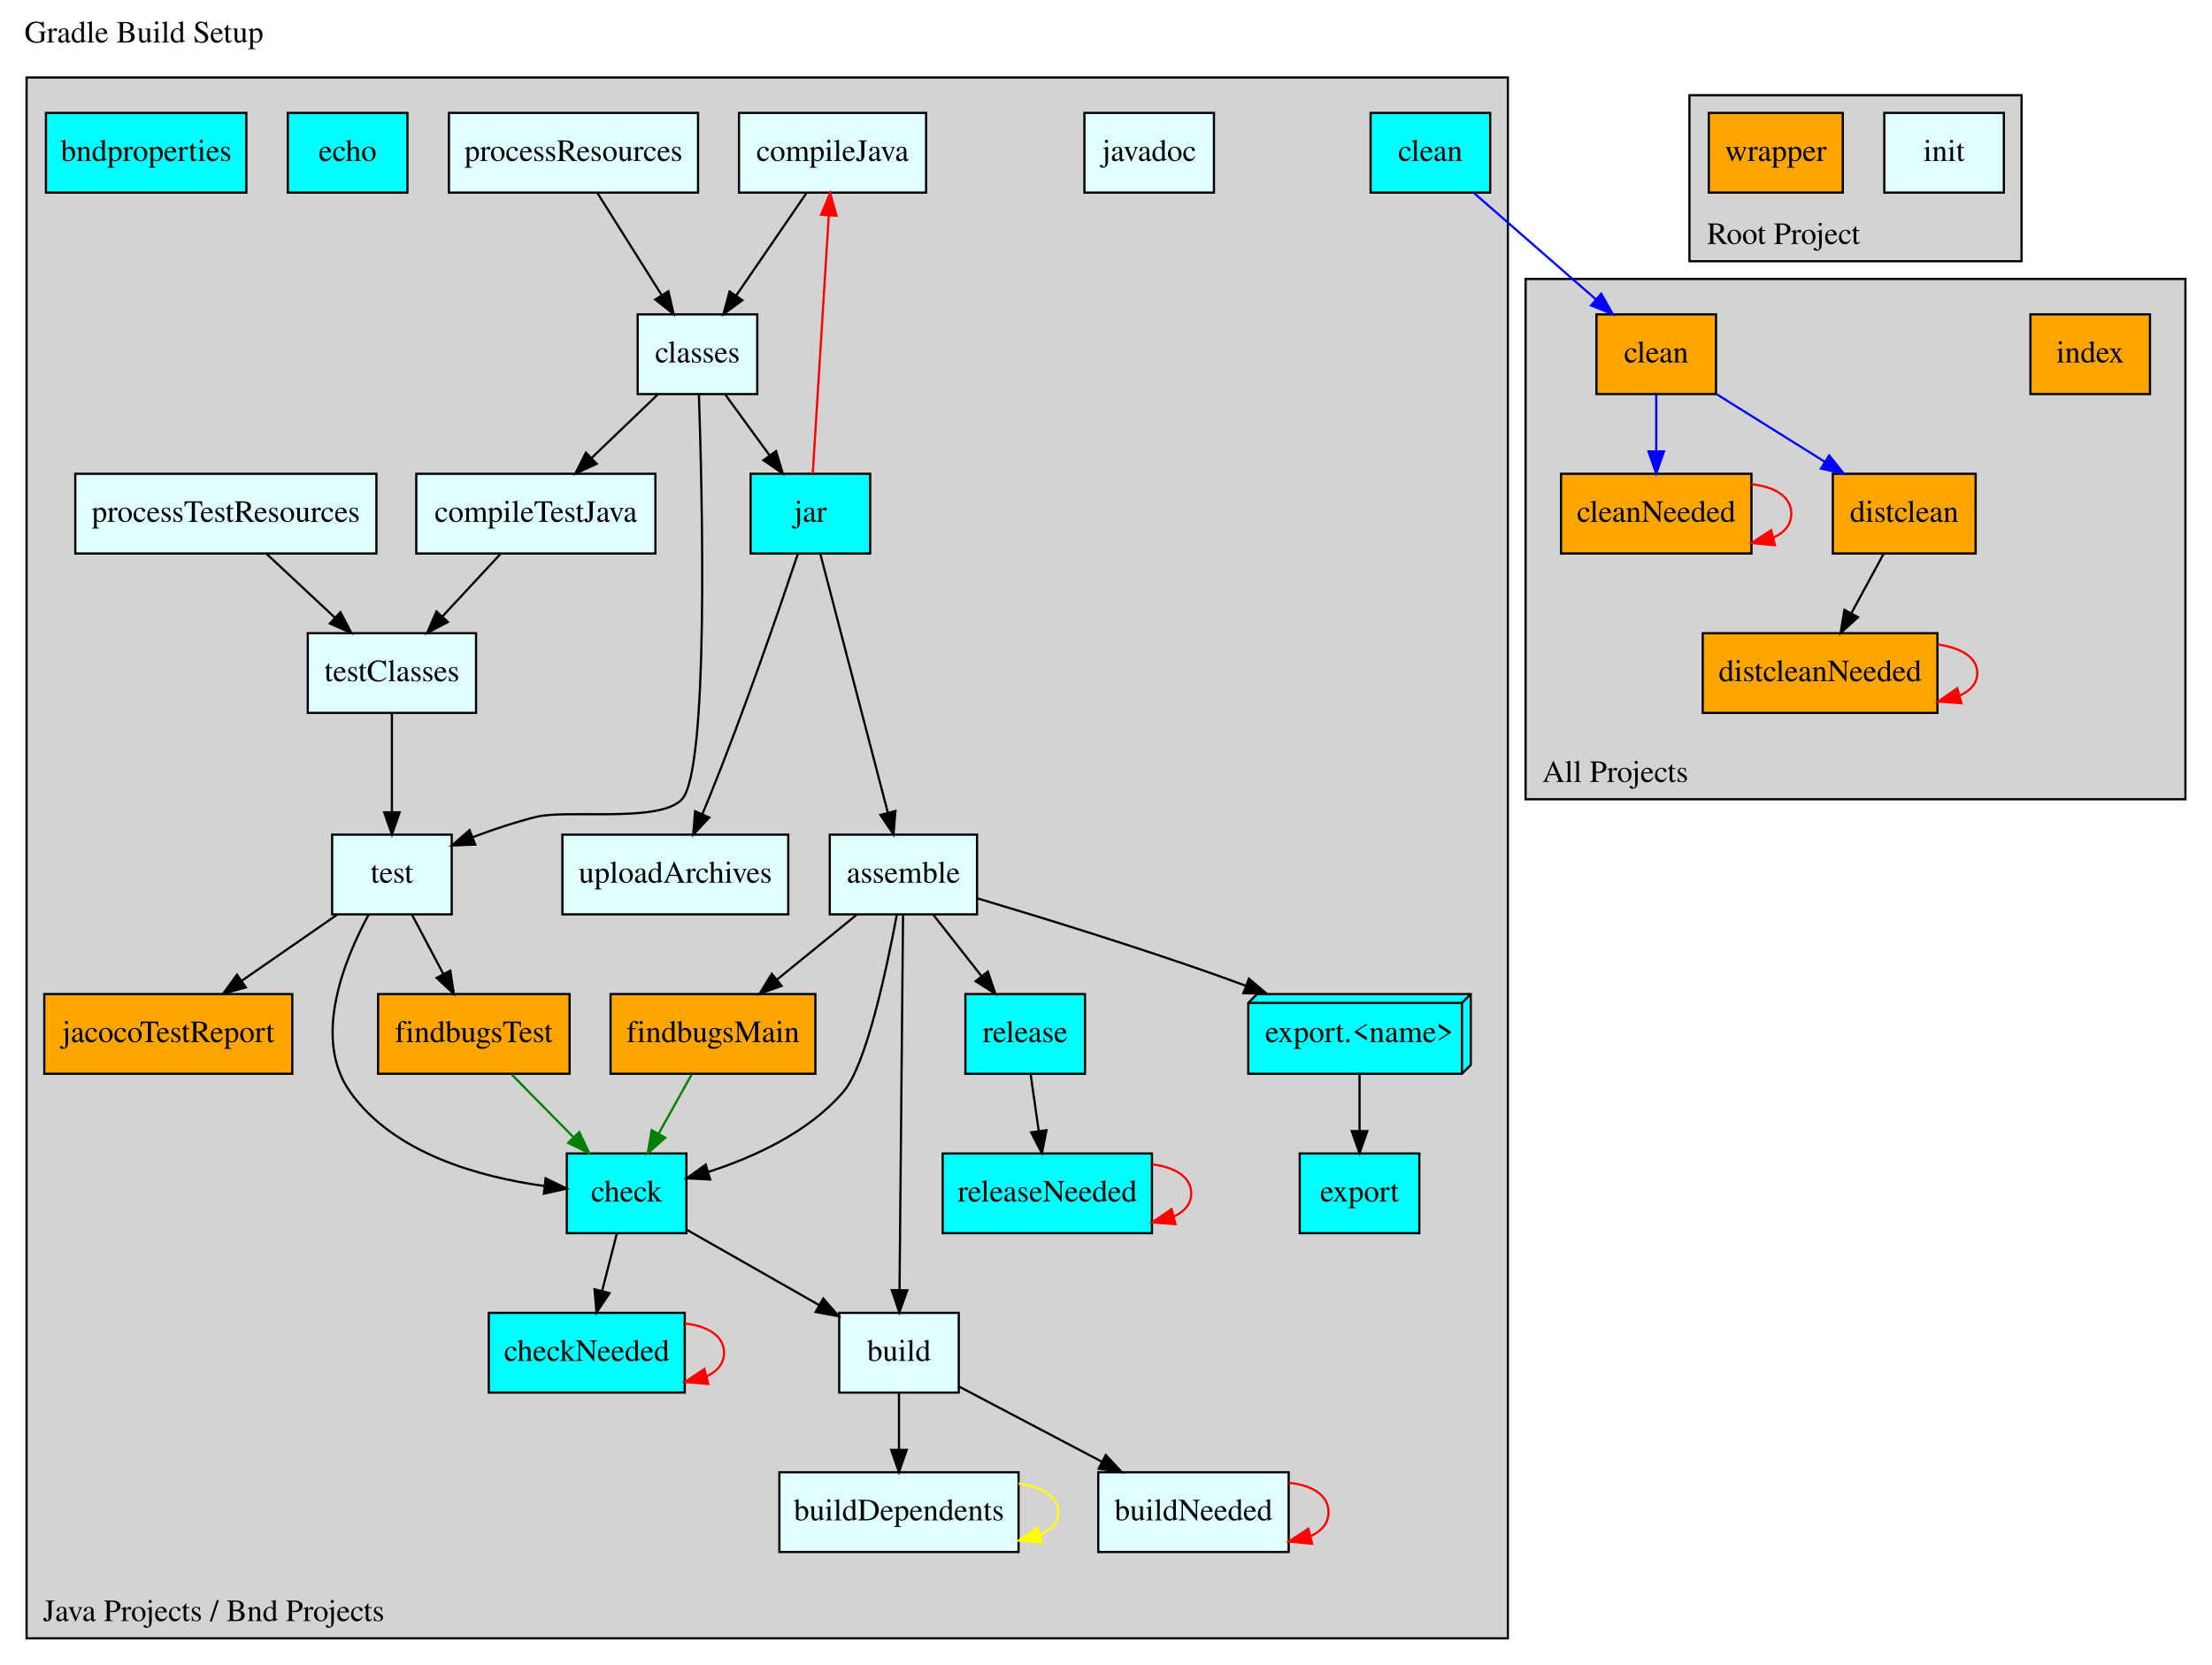
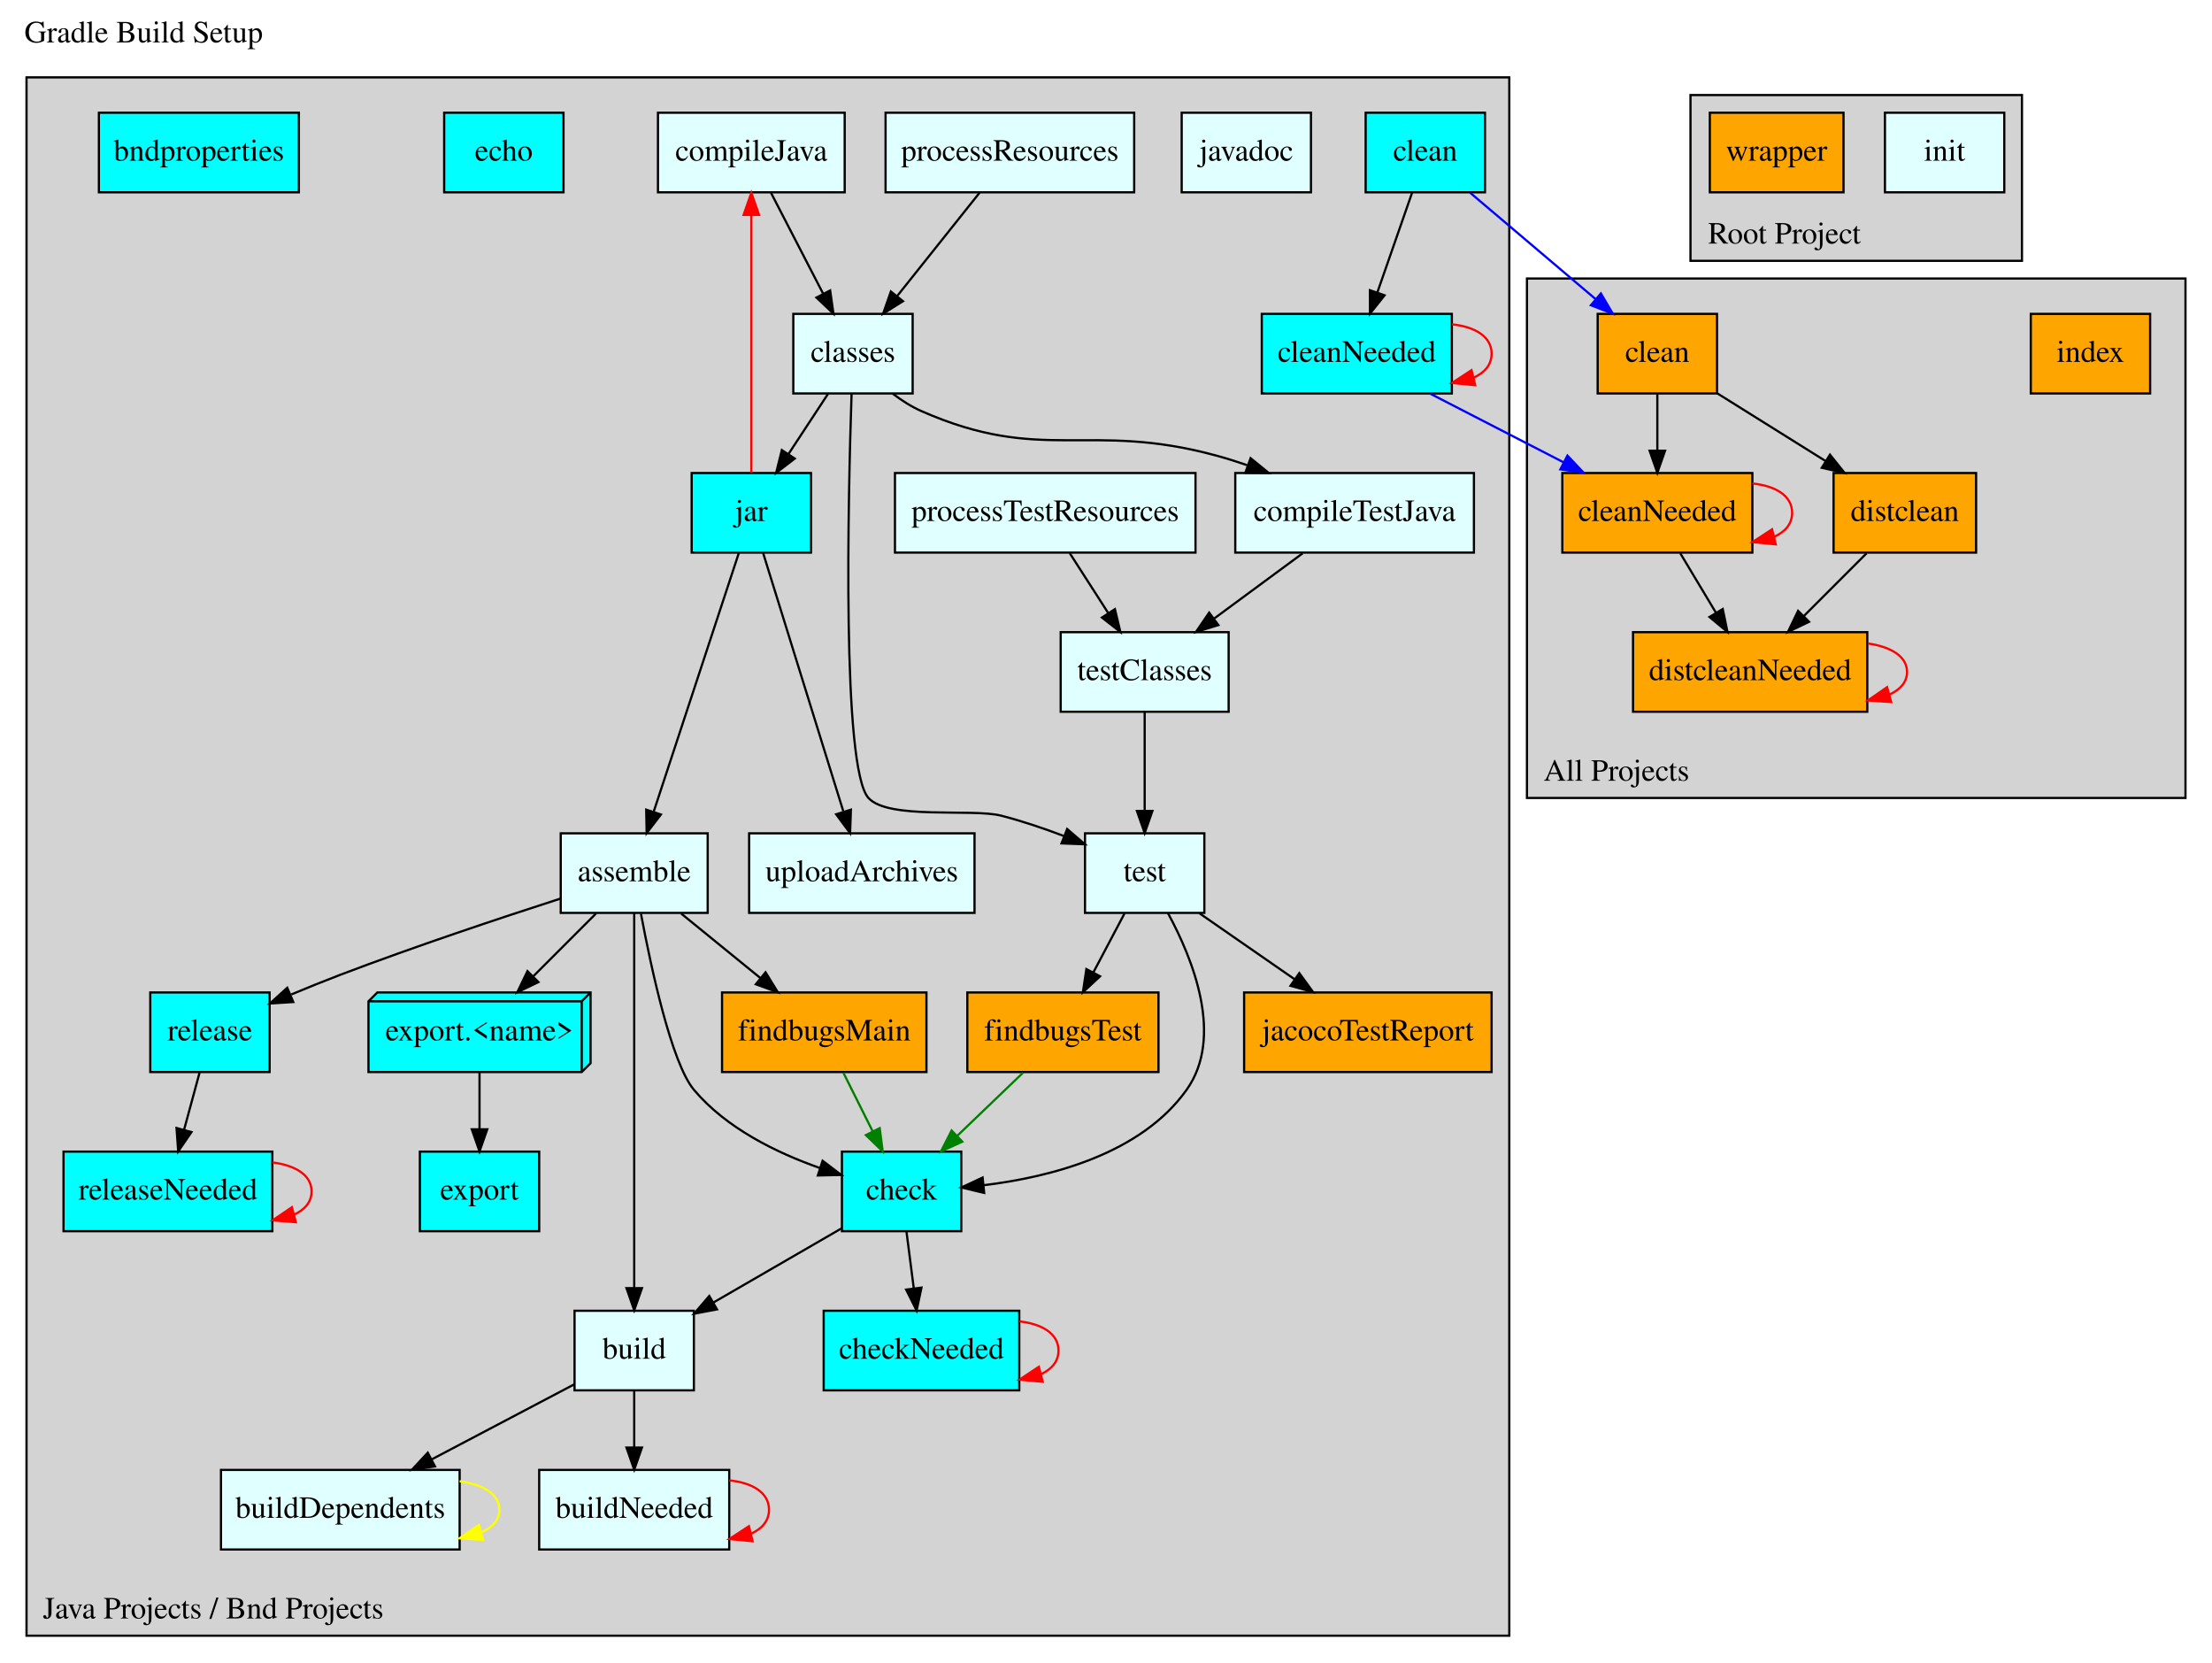
- <svg xmlns="http://www.w3.org/2000/svg" width="999pt" height="752pt" viewBox="0.00 0.00 999.00 752.00">
+ <svg xmlns="http://www.w3.org/2000/svg" width="1001pt" height="752pt" viewBox="0.00 0.00 1001.00 752.00">
  <g id="graph0" class="graph" transform="scale(1 1) rotate(0) translate(4 748)">
-     <polygon fill="white" stroke="white" points="-4,4 -4,-748 995,-748 995,4 -4,4" />
+     <polygon fill="white" stroke="white" points="-4,4 -4,-748 997,-748 997,4 -4,4" />
    <text text-anchor="middle" x="61" y="-728.8" font-family="Times,serif" font-size="14.00">Gradle Build Setup</text>
    <g id="clust1" class="cluster">
-       <polygon fill="lightgrey" stroke="black" points="8,-8 8,-713 677,-713 677,-8 8,-8" />
+       <polygon fill="lightgrey" stroke="black" points="8,-8 8,-713 679,-713 679,-8 8,-8" />
      <text text-anchor="middle" x="92.5" y="-15.8" font-family="Times,serif" font-size="14.00">Java Projects / Bnd Projects</text>
    </g>
    <g id="clust2" class="cluster" />
    <g id="clust3" class="cluster" />
    <g id="clust4" class="cluster" />
    <g id="clust5" class="cluster" />
    <g id="clust6" class="cluster" />
    <g id="clust7" class="cluster" />
    <g id="clust8" class="cluster" />
    <g id="clust9" class="cluster" />
    <g id="clust10" class="cluster" />
    <g id="clust11" class="cluster" />
    <g id="clust12" class="cluster">
-       <polygon fill="lightgrey" stroke="black" points="759,-630 759,-705 909,-705 909,-630 759,-630" />
-       <text text-anchor="middle" x="801.5" y="-637.8" font-family="Times,serif" font-size="14.00">Root Project</text>
-     </g>
-     <g id="clust13" class="cluster">
-       <polygon fill="lightgrey" stroke="black" points="685,-387 685,-622 983,-622 983,-387 685,-387" />
-       <text text-anchor="middle" x="725.5" y="-394.8" font-family="Times,serif" font-size="14.00">All Projects</text>
-     </g>
+       <polygon fill="lightgrey" stroke="black" points="687,-387 687,-622 985,-622 985,-387 687,-387" />
+       <text text-anchor="middle" x="727.5" y="-394.8" font-family="Times,serif" font-size="14.00">All Projects</text>
+     </g>
+     <g id="clust13" class="cluster" />
    <g id="clust14" class="cluster" />
-     <g id="clust15" class="cluster" />
+     <g id="clust15" class="cluster">
+       <polygon fill="lightgrey" stroke="black" points="761,-630 761,-705 911,-705 911,-630 761,-630" />
+       <text text-anchor="middle" x="803.5" y="-637.8" font-family="Times,serif" font-size="14.00">Root Project</text>
+     </g>
    <g id="node1" class="node">
-       <polygon fill="lightcyan" stroke="black" points="414.25,-697 329.75,-697 329.75,-661 414.25,-661 414.25,-697" />
-       <text text-anchor="middle" x="372" y="-675.3" font-family="Times,serif" font-size="14.00">compileJava</text>
+       <polygon fill="lightcyan" stroke="black" points="378.25,-697 293.75,-697 293.75,-661 378.25,-661 378.25,-697" />
+       <text text-anchor="middle" x="336" y="-675.3" font-family="Times,serif" font-size="14.00">compileJava</text>
    </g>
    <g id="node3" class="node">
-       <polygon fill="lightcyan" stroke="black" points="338,-606 284,-606 284,-570 338,-570 338,-606" />
-       <text text-anchor="middle" x="311" y="-584.3" font-family="Times,serif" font-size="14.00">classes</text>
+       <polygon fill="lightcyan" stroke="black" points="409,-606 355,-606 355,-570 409,-570 409,-606" />
+       <text text-anchor="middle" x="382" y="-584.3" font-family="Times,serif" font-size="14.00">classes</text>
    </g>
    <g id="edge1" class="edge">
-       <path fill="none" stroke="black" d="M360.239,-660.84C351.209,-647.666 338.602,-629.272 328.405,-614.394" />
-       <polygon fill="black" stroke="black" points="331.266,-612.377 322.725,-606.107 325.492,-616.335 331.266,-612.377" />
+       <path fill="none" stroke="black" d="M344.869,-660.84C351.551,-647.912 360.831,-629.958 368.442,-615.232" />
+       <polygon fill="black" stroke="black" points="371.676,-616.598 373.158,-606.107 365.457,-613.384 371.676,-616.598" />
    </g>
    <g id="node2" class="node">
-       <polygon fill="lightcyan" stroke="black" points="311.25,-697 198.75,-697 198.75,-661 311.25,-661 311.25,-697" />
-       <text text-anchor="middle" x="255" y="-675.3" font-family="Times,serif" font-size="14.00">processResources</text>
+       <polygon fill="lightcyan" stroke="black" points="509.25,-697 396.75,-697 396.75,-661 509.25,-661 509.25,-697" />
+       <text text-anchor="middle" x="453" y="-675.3" font-family="Times,serif" font-size="14.00">processResources</text>
    </g>
    <g id="edge2" class="edge">
-       <path fill="none" stroke="black" d="M265.797,-660.84C274.009,-647.789 285.444,-629.615 294.758,-614.813" />
-       <polygon fill="black" stroke="black" points="297.873,-616.435 300.236,-606.107 291.948,-612.707 297.873,-616.435" />
+       <path fill="none" stroke="black" d="M439.31,-660.84C428.702,-647.543 413.852,-628.927 401.927,-613.978" />
+       <polygon fill="black" stroke="black" points="404.62,-611.742 395.647,-606.107 399.148,-616.107 404.62,-611.742" />
    </g>
    <g id="node4" class="node">
-       <polygon fill="cyan" stroke="black" points="389,-534 335,-534 335,-498 389,-498 389,-534" />
-       <text text-anchor="middle" x="362" y="-512.3" font-family="Times,serif" font-size="14.00">jar</text>
+       <polygon fill="cyan" stroke="black" points="363,-534 309,-534 309,-498 363,-498 363,-534" />
+       <text text-anchor="middle" x="336" y="-512.3" font-family="Times,serif" font-size="14.00">jar</text>
    </g>
    <g id="edge4" class="edge">
-       <path fill="none" stroke="black" d="M323.607,-569.697C329.597,-561.474 336.876,-551.483 343.479,-542.421" />
-       <polygon fill="black" stroke="black" points="346.478,-544.248 349.538,-534.104 340.821,-540.126 346.478,-544.248" />
+       <path fill="none" stroke="black" d="M370.629,-569.697C365.282,-561.559 358.796,-551.689 352.889,-542.701" />
+       <polygon fill="black" stroke="black" points="355.657,-540.539 347.24,-534.104 349.807,-544.384 355.657,-540.539" />
    </g>
    <g id="node5" class="node">
-       <polygon fill="lightcyan" stroke="black" points="292,-534 184,-534 184,-498 292,-498 292,-534" />
-       <text text-anchor="middle" x="238" y="-512.3" font-family="Times,serif" font-size="14.00">compileTestJava</text>
+       <polygon fill="lightcyan" stroke="black" points="663,-534 555,-534 555,-498 663,-498 663,-534" />
+       <text text-anchor="middle" x="609" y="-512.3" font-family="Times,serif" font-size="14.00">compileTestJava</text>
    </g>
    <g id="edge3" class="edge">
-       <path fill="none" stroke="black" d="M292.955,-569.697C283.938,-561.05 272.882,-550.449 263.057,-541.027" />
-       <polygon fill="black" stroke="black" points="265.478,-538.499 255.837,-534.104 260.633,-543.552 265.478,-538.499" />
+       <path fill="none" stroke="black" d="M399.959,-569.924C403.996,-566.856 408.442,-564.002 413,-562 467.727,-537.956 488.288,-557.57 546,-542 550.722,-540.726 555.571,-539.207 560.382,-537.556" />
+       <polygon fill="black" stroke="black" points="561.94,-540.714 570.15,-534.017 559.555,-534.132 561.94,-540.714" />
    </g>
    <g id="node8" class="node">
-       <polygon fill="lightcyan" stroke="black" points="200,-371 146,-371 146,-335 200,-335 200,-371" />
-       <text text-anchor="middle" x="173" y="-349.3" font-family="Times,serif" font-size="14.00">test</text>
+       <polygon fill="lightcyan" stroke="black" points="541,-371 487,-371 487,-335 541,-335 541,-371" />
+       <text text-anchor="middle" x="514" y="-349.3" font-family="Times,serif" font-size="14.00">test</text>
    </g>
    <g id="edge5" class="edge">
-       <path fill="none" stroke="black" d="M311.642,-569.947C313.202,-524.023 316.216,-400.31 304,-387 294.01,-376.116 252.337,-382.568 238,-379 228.608,-376.663 218.735,-373.343 209.599,-369.884" />
-       <polygon fill="black" stroke="black" points="210.62,-366.524 200.033,-366.115 208.054,-373.037 210.62,-366.524" />
+       <path fill="none" stroke="black" d="M381.366,-569.954C379.828,-524.05 376.863,-400.383 389,-387 398.036,-377.036 435.966,-382.326 449,-379 458.378,-376.607 468.246,-373.266 477.381,-369.804" />
+       <polygon fill="black" stroke="black" points="478.924,-372.958 486.948,-366.039 476.361,-366.444 478.924,-372.958" />
    </g>
    <g id="edge21" class="edge">
-       <path fill="none" stroke="red" d="M363.062,-534.106C364.794,-561.986 368.239,-617.453 370.31,-650.788" />
-       <polygon fill="red" stroke="red" points="366.817,-651.006 370.93,-660.77 373.803,-650.572 366.817,-651.006" />
+       <path fill="none" stroke="red" d="M336,-534.106C336,-561.866 336,-616.974 336,-650.354" />
+       <polygon fill="red" stroke="red" points="332.5,-650.77 336,-660.77 339.5,-650.77 332.5,-650.77" />
    </g>
    <g id="node9" class="node">
-       <polygon fill="lightcyan" stroke="black" points="352,-371 250,-371 250,-335 352,-335 352,-371" />
-       <text text-anchor="middle" x="301" y="-349.3" font-family="Times,serif" font-size="14.00">uploadArchives</text>
+       <polygon fill="lightcyan" stroke="black" points="437,-371 335,-371 335,-335 437,-335 437,-371" />
+       <text text-anchor="middle" x="386" y="-349.3" font-family="Times,serif" font-size="14.00">uploadArchives</text>
    </g>
    <g id="edge8" class="edge">
-       <path fill="none" stroke="black" d="M356.336,-497.855C348.058,-473.138 331.906,-426.161 316,-387 315.101,-384.786 314.138,-382.503 313.151,-380.22" />
-       <polygon fill="black" stroke="black" points="316.317,-378.725 309.053,-371.012 309.922,-381.572 316.317,-378.725" />
+       <path fill="none" stroke="black" d="M341.351,-497.77C350.035,-469.808 367.263,-414.333 377.595,-381.064" />
+       <polygon fill="black" stroke="black" points="381.064,-381.694 380.688,-371.106 374.379,-379.618 381.064,-381.694" />
    </g>
    <g id="node10" class="node">
-       <polygon fill="lightcyan" stroke="black" points="437.25,-371 370.75,-371 370.75,-335 437.25,-335 437.25,-371" />
-       <text text-anchor="middle" x="404" y="-349.3" font-family="Times,serif" font-size="14.00">assemble</text>
+       <polygon fill="lightcyan" stroke="black" points="316.25,-371 249.75,-371 249.75,-335 316.25,-335 316.25,-371" />
+       <text text-anchor="middle" x="283" y="-349.3" font-family="Times,serif" font-size="14.00">assemble</text>
    </g>
    <g id="edge9" class="edge">
-       <path fill="none" stroke="black" d="M366.495,-497.77C373.789,-469.808 388.261,-414.333 396.94,-381.064" />
-       <polygon fill="black" stroke="black" points="400.4,-381.666 399.538,-371.106 393.627,-379.899 400.4,-381.666" />
+       <path fill="none" stroke="black" d="M330.328,-497.77C321.083,-469.687 302.703,-413.853 291.768,-380.633" />
+       <polygon fill="black" stroke="black" points="295.083,-379.51 288.631,-371.106 288.434,-381.699 295.083,-379.51" />
    </g>
    <g id="node7" class="node">
-       <polygon fill="lightcyan" stroke="black" points="211,-462 135,-462 135,-426 211,-426 211,-462" />
-       <text text-anchor="middle" x="173" y="-440.3" font-family="Times,serif" font-size="14.00">testClasses</text>
+       <polygon fill="lightcyan" stroke="black" points="552,-462 476,-462 476,-426 552,-426 552,-462" />
+       <text text-anchor="middle" x="514" y="-440.3" font-family="Times,serif" font-size="14.00">testClasses</text>
    </g>
    <g id="edge6" class="edge">
-       <path fill="none" stroke="black" d="M221.933,-497.697C214.061,-489.22 204.445,-478.864 195.827,-469.583" />
-       <polygon fill="black" stroke="black" points="198.252,-467.051 188.883,-462.104 193.122,-471.814 198.252,-467.051" />
+       <path fill="none" stroke="black" d="M585.517,-497.697C573.437,-488.796 558.546,-477.823 545.484,-468.199" />
+       <polygon fill="black" stroke="black" points="547.34,-465.219 537.213,-462.104 543.187,-470.854 547.34,-465.219" />
    </g>
    <g id="node6" class="node">
-       <polygon fill="lightcyan" stroke="black" points="166,-534 30,-534 30,-498 166,-498 166,-534" />
-       <text text-anchor="middle" x="98" y="-512.3" font-family="Times,serif" font-size="14.00">processTestResources</text>
+       <polygon fill="lightcyan" stroke="black" points="537,-534 401,-534 401,-498 537,-498 537,-534" />
+       <text text-anchor="middle" x="469" y="-512.3" font-family="Times,serif" font-size="14.00">processTestResources</text>
    </g>
    <g id="edge7" class="edge">
-       <path fill="none" stroke="black" d="M116.539,-497.697C125.803,-489.05 137.162,-478.449 147.257,-469.027" />
-       <polygon fill="black" stroke="black" points="149.751,-471.486 154.674,-462.104 144.975,-466.369 149.751,-471.486" />
+       <path fill="none" stroke="black" d="M480.124,-497.697C485.355,-489.559 491.7,-479.689 497.478,-470.701" />
+       <polygon fill="black" stroke="black" points="500.541,-472.409 503.004,-462.104 494.653,-468.623 500.541,-472.409" />
    </g>
    <g id="edge10" class="edge">
-       <path fill="none" stroke="black" d="M173,-425.84C173,-413.281 173,-395.979 173,-381.502" />
-       <polygon fill="black" stroke="black" points="176.5,-381.107 173,-371.107 169.5,-381.107 176.5,-381.107" />
+       <path fill="none" stroke="black" d="M514,-425.84C514,-413.281 514,-395.979 514,-381.502" />
+       <polygon fill="black" stroke="black" points="517.5,-381.107 514,-371.107 510.5,-381.107 517.5,-381.107" />
    </g>
    <g id="node11" class="node">
-       <polygon fill="cyan" stroke="black" points="306,-227 252,-227 252,-191 306,-191 306,-227" />
-       <text text-anchor="middle" x="279" y="-205.3" font-family="Times,serif" font-size="14.00">check</text>
+       <polygon fill="cyan" stroke="black" points="431,-227 377,-227 377,-191 431,-191 431,-227" />
+       <text text-anchor="middle" x="404" y="-205.3" font-family="Times,serif" font-size="14.00">check</text>
    </g>
    <g id="edge13" class="edge">
-       <path fill="none" stroke="black" d="M162.526,-334.96C151.273,-314.222 137.127,-279.008 154,-255 173.667,-227.017 212.491,-216.354 241.68,-212.334" />
-       <polygon fill="black" stroke="black" points="242.419,-215.772 251.945,-211.134 241.606,-208.819 242.419,-215.772" />
+       <path fill="none" stroke="black" d="M524.513,-334.932C535.806,-314.167 549.992,-278.924 533,-255 512.359,-225.939 471.497,-215.49 441.268,-211.816" />
+       <polygon fill="black" stroke="black" points="441.373,-208.309 431.07,-210.78 440.665,-215.273 441.373,-208.309" />
    </g>
    <g id="node21" class="node">
-       <polygon fill="orange" stroke="black" points="253.25,-299 166.75,-299 166.75,-263 253.25,-263 253.25,-299" />
-       <text text-anchor="middle" x="210" y="-277.3" font-family="Times,serif" font-size="14.00">findbugsTest</text>
+       <polygon fill="orange" stroke="black" points="520.25,-299 433.75,-299 433.75,-263 520.25,-263 520.25,-299" />
+       <text text-anchor="middle" x="477" y="-277.3" font-family="Times,serif" font-size="14.00">findbugsTest</text>
+     </g>
+     <g id="edge30" class="edge">
+       <path fill="none" stroke="black" d="M504.854,-334.697C500.597,-326.644 495.444,-316.894 490.734,-307.982" />
+       <polygon fill="black" stroke="black" points="493.808,-306.31 486.041,-299.104 487.62,-309.581 493.808,-306.31" />
+     </g>
+     <g id="node27" class="node">
+       <polygon fill="orange" stroke="black" points="671,-299 559,-299 559,-263 671,-263 671,-299" />
+       <text text-anchor="middle" x="615" y="-277.3" font-family="Times,serif" font-size="14.00">jacocoTestReport</text>
+     </g>
+     <g id="edge33" class="edge">
+       <path fill="none" stroke="black" d="M538.707,-334.876C551.669,-325.893 567.728,-314.763 581.765,-305.034" />
+       <polygon fill="black" stroke="black" points="583.972,-307.763 590.198,-299.19 579.985,-302.009 583.972,-307.763" />
+     </g>
+     <g id="edge12" class="edge">
+       <path fill="none" stroke="black" d="M286.053,-334.616C290.649,-310.112 299.89,-267.054 310,-255 324.621,-237.567 347.56,-226.402 367.117,-219.554" />
+       <polygon fill="black" stroke="black" points="368.256,-222.865 376.683,-216.444 366.091,-216.208 368.256,-222.865" />
+     </g>
+     <g id="node13" class="node">
+       <polygon fill="cyan" stroke="black" points="118,-299 64,-299 64,-263 118,-263 118,-299" />
+       <text text-anchor="middle" x="91" y="-277.3" font-family="Times,serif" font-size="14.00">release</text>
+     </g>
+     <g id="edge22" class="edge">
+       <path fill="none" stroke="black" d="M249.688,-341.491C222.638,-332.776 183.605,-319.784 150,-307 142.78,-304.253 135.136,-301.157 127.829,-298.104" />
+       <polygon fill="black" stroke="black" points="128.719,-294.68 118.146,-294.003 125.989,-301.125 128.719,-294.68" />
+     </g>
+     <g id="node15" class="node">
+       <polygon fill="cyan" stroke="black" points="263.25,-299 166.75,-299 162.75,-295 162.75,-263 259.25,-263 263.25,-267 263.25,-299" />
+       <polyline fill="none" stroke="black" points="259.25,-295 162.75,-295 " />
+       <polyline fill="none" stroke="black" points="259.25,-295 259.25,-263 " />
+       <polyline fill="none" stroke="black" points="259.25,-295 263.25,-299 " />
+       <text text-anchor="middle" x="213" y="-277.3" font-family="Times,serif" font-size="14.00">export.&lt;name&gt;</text>
+     </g>
+     <g id="edge23" class="edge">
+       <path fill="none" stroke="black" d="M265.697,-334.697C257.135,-326.135 246.656,-315.656 237.304,-306.304" />
+       <polygon fill="black" stroke="black" points="239.65,-303.701 230.104,-299.104 234.701,-308.65 239.65,-303.701" />
+     </g>
+     <g id="node17" class="node">
+       <polygon fill="lightcyan" stroke="black" points="310,-155 256,-155 256,-119 310,-119 310,-155" />
+       <text text-anchor="middle" x="283" y="-133.3" font-family="Times,serif" font-size="14.00">build</text>
+     </g>
+     <g id="edge11" class="edge">
+       <path fill="none" stroke="black" d="M283,-334.849C283,-297.832 283,-210.181 283,-165.386" />
+       <polygon fill="black" stroke="black" points="286.5,-165.232 283,-155.232 279.5,-165.232 286.5,-165.232" />
+     </g>
+     <g id="node20" class="node">
+       <polygon fill="orange" stroke="black" points="415.25,-299 322.75,-299 322.75,-263 415.25,-263 415.25,-299" />
+       <text text-anchor="middle" x="369" y="-277.3" font-family="Times,serif" font-size="14.00">findbugsMain</text>
+     </g>
+     <g id="edge29" class="edge">
+       <path fill="none" stroke="black" d="M304.258,-334.697C315.089,-325.881 328.418,-315.032 340.16,-305.474" />
+       <polygon fill="black" stroke="black" points="342.44,-308.132 347.986,-299.104 338.021,-302.703 342.44,-308.132" />
+     </g>
+     <g id="node12" class="node">
+       <polygon fill="cyan" stroke="black" points="457.25,-155 368.75,-155 368.75,-119 457.25,-119 457.25,-155" />
+       <text text-anchor="middle" x="413" y="-133.3" font-family="Times,serif" font-size="14.00">checkNeeded</text>
+     </g>
+     <g id="edge14" class="edge">
+       <path fill="none" stroke="black" d="M406.225,-190.697C407.217,-182.983 408.408,-173.712 409.514,-165.112" />
+       <polygon fill="black" stroke="black" points="412.997,-165.469 410.801,-155.104 406.054,-164.576 412.997,-165.469" />
+     </g>
+     <g id="edge16" class="edge">
+       <path fill="none" stroke="black" d="M376.845,-192.291C359.72,-182.383 337.411,-169.477 318.841,-158.734" />
+       <polygon fill="black" stroke="black" points="320.473,-155.635 310.064,-153.657 316.967,-161.694 320.473,-155.635" />
+     </g>
+     <g id="edge15" class="edge">
+       <path fill="none" stroke="red" d="M457.306,-150.203C467.507,-149.065 475,-144.664 475,-137 475,-132.09 471.925,-128.52 467.032,-126.288" />
+       <polygon fill="red" stroke="red" points="467.862,-122.888 457.306,-123.797 466.125,-129.669 467.862,-122.888" />
+     </g>
+     <g id="node14" class="node">
+       <polygon fill="cyan" stroke="black" points="119.25,-227 24.75,-227 24.75,-191 119.25,-191 119.25,-227" />
+       <text text-anchor="middle" x="72" y="-205.3" font-family="Times,serif" font-size="14.00">releaseNeeded</text>
+     </g>
+     <g id="edge25" class="edge">
+       <path fill="none" stroke="black" d="M86.303,-262.697C84.187,-254.898 81.638,-245.509 79.282,-236.829" />
+       <polygon fill="black" stroke="black" points="82.64,-235.838 76.643,-227.104 75.884,-237.672 82.64,-235.838" />
+     </g>
+     <g id="edge26" class="edge">
+       <path fill="none" stroke="red" d="M119.326,-222.101C129.571,-220.82 137,-216.453 137,-209 137,-204.225 133.951,-200.717 129.066,-198.476" />
+       <polygon fill="red" stroke="red" points="129.889,-195.073 119.326,-195.899 128.098,-201.84 129.889,-195.073" />
+     </g>
+     <g id="node16" class="node">
+       <polygon fill="cyan" stroke="black" points="240,-227 186,-227 186,-191 240,-191 240,-227" />
+       <text text-anchor="middle" x="213" y="-205.3" font-family="Times,serif" font-size="14.00">export</text>
+     </g>
+     <g id="edge24" class="edge">
+       <path fill="none" stroke="black" d="M213,-262.697C213,-254.983 213,-245.712 213,-237.112" />
+       <polygon fill="black" stroke="black" points="216.5,-237.104 213,-227.104 209.5,-237.104 216.5,-237.104" />
+     </g>
+     <g id="node18" class="node">
+       <polygon fill="lightcyan" stroke="black" points="204,-83 96,-83 96,-47 204,-47 204,-83" />
+       <text text-anchor="middle" x="150" y="-61.3" font-family="Times,serif" font-size="14.00">buildDependents</text>
+     </g>
+     <g id="edge17" class="edge">
+       <path fill="none" stroke="black" d="M255.765,-121.666C237.228,-111.91 212.351,-98.816 191.38,-87.779" />
+       <polygon fill="black" stroke="black" points="192.839,-84.592 182.36,-83.032 189.579,-90.786 192.839,-84.592" />
+     </g>
+     <g id="node19" class="node">
+       <polygon fill="lightcyan" stroke="black" points="326,-83 240,-83 240,-47 326,-47 326,-83" />
+       <text text-anchor="middle" x="283" y="-61.3" font-family="Times,serif" font-size="14.00">buildNeeded</text>
+     </g>
+     <g id="edge19" class="edge">
+       <path fill="none" stroke="black" d="M283,-118.697C283,-110.983 283,-101.712 283,-93.112" />
+       <polygon fill="black" stroke="black" points="286.5,-93.104 283,-83.104 279.5,-93.104 286.5,-93.104" />
+     </g>
+     <g id="edge18" class="edge">
+       <path fill="none" stroke="yellow" d="M204.007,-77.899C214.529,-76.401 222,-72.102 222,-65 222,-60.451 218.934,-57.051 213.964,-54.801" />
+       <polygon fill="yellow" stroke="yellow" points="214.575,-51.341 204.007,-52.101 212.742,-58.096 214.575,-51.341" />
+     </g>
+     <g id="edge20" class="edge">
+       <path fill="none" stroke="red" d="M326.036,-78.262C336.355,-77.225 344,-72.805 344,-65 344,-60 340.862,-56.389 335.894,-54.167" />
+       <polygon fill="red" stroke="red" points="336.583,-50.732 326.036,-51.738 334.909,-57.529 336.583,-50.732" />
+     </g>
+     <g id="edge31" class="edge">
+       <path fill="none" stroke="green" d="M377.652,-262.697C381.636,-254.728 386.45,-245.1 390.868,-236.264" />
+       <polygon fill="green" stroke="green" points="394.106,-237.614 395.448,-227.104 387.845,-234.483 394.106,-237.614" />
+     </g>
+     <g id="edge32" class="edge">
+       <path fill="none" stroke="green" d="M458.955,-262.697C449.938,-254.05 438.882,-243.449 429.057,-234.027" />
+       <polygon fill="green" stroke="green" points="431.478,-231.499 421.837,-227.104 426.633,-236.552 431.478,-231.499" />
+     </g>
+     <g id="node22" class="node">
+       <polygon fill="lightcyan" stroke="black" points="589.25,-697 530.75,-697 530.75,-661 589.25,-661 589.25,-697" />
+       <text text-anchor="middle" x="560" y="-675.3" font-family="Times,serif" font-size="14.00">javadoc</text>
+     </g>
+     <g id="node23" class="node">
+       <polygon fill="cyan" stroke="black" points="668,-697 614,-697 614,-661 668,-661 668,-697" />
+       <text text-anchor="middle" x="641" y="-675.3" font-family="Times,serif" font-size="14.00">clean</text>
+     </g>
+     <g id="node24" class="node">
+       <polygon fill="cyan" stroke="black" points="653,-606 567,-606 567,-570 653,-570 653,-606" />
+       <text text-anchor="middle" x="610" y="-584.3" font-family="Times,serif" font-size="14.00">cleanNeeded</text>
+     </g>
+     <g id="edge27" class="edge">
+       <path fill="none" stroke="black" d="M635.023,-660.84C630.563,-648.035 624.385,-630.299 619.284,-615.654" />
+       <polygon fill="black" stroke="black" points="622.553,-614.4 615.959,-606.107 615.943,-616.702 622.553,-614.4" />
+     </g>
+     <g id="node29" class="node">
+       <polygon fill="orange" stroke="black" points="773,-606 719,-606 719,-570 773,-570 773,-606" />
+       <text text-anchor="middle" x="746" y="-584.3" font-family="Times,serif" font-size="14.00">clean</text>
+     </g>
+     <g id="edge34" class="edge">
+       <path fill="none" stroke="blue" d="M661.245,-660.84C677.369,-647.173 700.12,-627.889 717.991,-612.741" />
+       <polygon fill="blue" stroke="blue" points="720.452,-615.243 725.817,-606.107 715.926,-609.903 720.452,-615.243" />
    </g>
    <g id="edge28" class="edge">
-       <path fill="none" stroke="black" d="M182.146,-334.697C186.403,-326.644 191.556,-316.894 196.266,-307.982" />
-       <polygon fill="black" stroke="black" points="199.38,-309.581 200.959,-299.104 193.192,-306.31 199.38,-309.581" />
+       <path fill="none" stroke="red" d="M653.036,-601.262C663.355,-600.225 671,-595.805 671,-588 671,-583 667.862,-579.389 662.894,-577.167" />
+       <polygon fill="red" stroke="red" points="663.583,-573.732 653.036,-574.738 661.909,-580.529 663.583,-573.732" />
+     </g>
+     <g id="node30" class="node">
+       <polygon fill="orange" stroke="black" points="789,-534 703,-534 703,-498 789,-498 789,-534" />
+       <text text-anchor="middle" x="746" y="-512.3" font-family="Times,serif" font-size="14.00">cleanNeeded</text>
+     </g>
+     <g id="edge35" class="edge">
+       <path fill="none" stroke="blue" d="M643.269,-569.876C661.463,-560.512 684.191,-548.814 703.64,-538.803" />
+       <polygon fill="blue" stroke="blue" points="705.313,-541.878 712.603,-534.19 702.11,-535.654 705.313,-541.878" />
+     </g>
+     <g id="node25" class="node">
+       <polygon fill="cyan" stroke="black" points="251,-697 197,-697 197,-661 251,-661 251,-697" />
+       <text text-anchor="middle" x="224" y="-675.3" font-family="Times,serif" font-size="14.00">echo</text>
    </g>
    <g id="node26" class="node">
-       <polygon fill="orange" stroke="black" points="128,-299 16,-299 16,-263 128,-263 128,-299" />
-       <text text-anchor="middle" x="72" y="-277.3" font-family="Times,serif" font-size="14.00">jacocoTestReport</text>
-     </g>
-     <g id="edge31" class="edge">
-       <path fill="none" stroke="black" d="M148.293,-334.876C135.331,-325.893 119.272,-314.763 105.235,-305.034" />
-       <polygon fill="black" stroke="black" points="107.015,-302.009 96.802,-299.19 103.028,-307.763 107.015,-302.009" />
-     </g>
-     <g id="edge12" class="edge">
-       <path fill="none" stroke="black" d="M400.973,-334.594C396.408,-310.064 387.206,-266.973 377,-255 361.344,-236.634 336.607,-225.354 315.903,-218.681" />
-       <polygon fill="black" stroke="black" points="316.705,-215.267 306.121,-215.764 314.704,-221.976 316.705,-215.267" />
-     </g>
-     <g id="node13" class="node">
-       <polygon fill="cyan" stroke="black" points="486,-299 432,-299 432,-263 486,-263 486,-299" />
-       <text text-anchor="middle" x="459" y="-277.3" font-family="Times,serif" font-size="14.00">release</text>
-     </g>
-     <g id="edge22" class="edge">
-       <path fill="none" stroke="black" d="M417.596,-334.697C424.123,-326.389 432.068,-316.277 439.247,-307.141" />
-       <polygon fill="black" stroke="black" points="442.135,-309.13 445.561,-299.104 436.631,-304.805 442.135,-309.13" />
-     </g>
-     <g id="node15" class="node">
-       <polygon fill="cyan" stroke="black" points="660.25,-299 563.75,-299 559.75,-295 559.75,-263 656.25,-263 660.25,-267 660.25,-299" />
-       <polyline fill="none" stroke="black" points="656.25,-295 559.75,-295 " />
-       <polyline fill="none" stroke="black" points="656.25,-295 656.25,-263 " />
-       <polyline fill="none" stroke="black" points="656.25,-295 660.25,-299 " />
-       <text text-anchor="middle" x="610" y="-277.3" font-family="Times,serif" font-size="14.00">export.&lt;name&gt;</text>
-     </g>
-     <g id="edge23" class="edge">
-       <path fill="none" stroke="black" d="M437.457,-342.225C466.584,-333.535 509.844,-320.199 547,-307 550.76,-305.664 554.629,-304.244 558.512,-302.785" />
-       <polygon fill="black" stroke="black" points="560.049,-305.944 568.14,-299.104 557.55,-299.406 560.049,-305.944" />
-     </g>
-     <g id="node17" class="node">
-       <polygon fill="lightcyan" stroke="black" points="429,-155 375,-155 375,-119 429,-119 429,-155" />
-       <text text-anchor="middle" x="402" y="-133.3" font-family="Times,serif" font-size="14.00">build</text>
-     </g>
-     <g id="edge11" class="edge">
-       <path fill="none" stroke="black" d="M403.84,-334.849C403.494,-297.832 402.675,-210.181 402.256,-165.386" />
-       <polygon fill="black" stroke="black" points="405.754,-165.199 402.161,-155.232 398.755,-165.265 405.754,-165.199" />
-     </g>
-     <g id="node20" class="node">
-       <polygon fill="orange" stroke="black" points="364.25,-299 271.75,-299 271.75,-263 364.25,-263 364.25,-299" />
-       <text text-anchor="middle" x="318" y="-277.3" font-family="Times,serif" font-size="14.00">findbugsMain</text>
-     </g>
-     <g id="edge27" class="edge">
-       <path fill="none" stroke="black" d="M382.742,-334.697C371.911,-325.881 358.582,-315.032 346.84,-305.474" />
-       <polygon fill="black" stroke="black" points="348.979,-302.703 339.014,-299.104 344.56,-308.132 348.979,-302.703" />
-     </g>
-     <g id="node12" class="node">
-       <polygon fill="cyan" stroke="black" points="305.25,-155 216.75,-155 216.75,-119 305.25,-119 305.25,-155" />
-       <text text-anchor="middle" x="261" y="-133.3" font-family="Times,serif" font-size="14.00">checkNeeded</text>
-     </g>
-     <g id="edge14" class="edge">
-       <path fill="none" stroke="black" d="M274.551,-190.697C272.545,-182.898 270.131,-173.509 267.899,-164.829" />
-       <polygon fill="black" stroke="black" points="271.278,-163.918 265.398,-155.104 264.499,-165.661 271.278,-163.918" />
-     </g>
-     <g id="edge16" class="edge">
-       <path fill="none" stroke="black" d="M306.298,-192.465C323.894,-182.451 346.968,-169.319 366.05,-158.459" />
-       <polygon fill="black" stroke="black" points="367.819,-161.48 374.779,-153.492 364.356,-155.396 367.819,-161.48" />
-     </g>
-     <g id="edge15" class="edge">
-       <path fill="none" stroke="red" d="M305.306,-150.203C315.507,-149.065 323,-144.664 323,-137 323,-132.09 319.925,-128.52 315.032,-126.288" />
-       <polygon fill="red" stroke="red" points="315.862,-122.888 305.306,-123.797 314.125,-129.669 315.862,-122.888" />
-     </g>
-     <g id="node14" class="node">
-       <polygon fill="cyan" stroke="black" points="516.25,-227 421.75,-227 421.75,-191 516.25,-191 516.25,-227" />
-       <text text-anchor="middle" x="469" y="-205.3" font-family="Times,serif" font-size="14.00">releaseNeeded</text>
-     </g>
-     <g id="edge25" class="edge">
-       <path fill="none" stroke="black" d="M461.472,-262.697C462.574,-254.983 463.898,-245.712 465.127,-237.112" />
-       <polygon fill="black" stroke="black" points="468.607,-237.499 466.557,-227.104 461.677,-236.509 468.607,-237.499" />
-     </g>
-     <g id="edge26" class="edge">
-       <path fill="none" stroke="red" d="M516.326,-222.101C526.571,-220.82 534,-216.453 534,-209 534,-204.225 530.951,-200.717 526.066,-198.476" />
-       <polygon fill="red" stroke="red" points="526.889,-195.073 516.326,-195.899 525.098,-201.84 526.889,-195.073" />
-     </g>
-     <g id="node16" class="node">
-       <polygon fill="cyan" stroke="black" points="637,-227 583,-227 583,-191 637,-191 637,-227" />
-       <text text-anchor="middle" x="610" y="-205.3" font-family="Times,serif" font-size="14.00">export</text>
-     </g>
-     <g id="edge24" class="edge">
-       <path fill="none" stroke="black" d="M610,-262.697C610,-254.983 610,-245.712 610,-237.112" />
-       <polygon fill="black" stroke="black" points="613.5,-237.104 610,-227.104 606.5,-237.104 613.5,-237.104" />
-     </g>
-     <g id="node18" class="node">
-       <polygon fill="lightcyan" stroke="black" points="456,-83 348,-83 348,-47 456,-47 456,-83" />
-       <text text-anchor="middle" x="402" y="-61.3" font-family="Times,serif" font-size="14.00">buildDependents</text>
-     </g>
-     <g id="edge17" class="edge">
-       <path fill="none" stroke="black" d="M402,-118.697C402,-110.983 402,-101.712 402,-93.112" />
-       <polygon fill="black" stroke="black" points="405.5,-93.104 402,-83.104 398.5,-93.104 405.5,-93.104" />
-     </g>
-     <g id="node19" class="node">
-       <polygon fill="lightcyan" stroke="black" points="578,-83 492,-83 492,-47 578,-47 578,-83" />
-       <text text-anchor="middle" x="535" y="-61.3" font-family="Times,serif" font-size="14.00">buildNeeded</text>
-     </g>
-     <g id="edge19" class="edge">
-       <path fill="none" stroke="black" d="M429.235,-121.666C447.772,-111.91 472.649,-98.816 493.62,-87.779" />
-       <polygon fill="black" stroke="black" points="495.421,-90.786 502.64,-83.032 492.161,-84.592 495.421,-90.786" />
-     </g>
-     <g id="edge18" class="edge">
-       <path fill="none" stroke="yellow" d="M456.007,-77.899C466.529,-76.401 474,-72.102 474,-65 474,-60.451 470.934,-57.051 465.964,-54.801" />
-       <polygon fill="yellow" stroke="yellow" points="466.575,-51.341 456.007,-52.101 464.742,-58.096 466.575,-51.341" />
-     </g>
-     <g id="edge20" class="edge">
-       <path fill="none" stroke="red" d="M578.036,-78.262C588.355,-77.225 596,-72.805 596,-65 596,-60 592.862,-56.389 587.894,-54.167" />
-       <polygon fill="red" stroke="red" points="588.583,-50.732 578.036,-51.738 586.909,-57.529 588.583,-50.732" />
-     </g>
-     <g id="edge29" class="edge">
-       <path fill="none" stroke="green" d="M308.36,-262.697C303.873,-254.644 298.441,-244.894 293.476,-235.982" />
-       <polygon fill="green" stroke="green" points="296.454,-234.137 288.53,-227.104 290.339,-237.544 296.454,-234.137" />
-     </g>
-     <g id="edge30" class="edge">
-       <path fill="none" stroke="green" d="M227.056,-262.697C235.495,-254.135 245.825,-243.656 255.043,-234.304" />
-       <polygon fill="green" stroke="green" points="257.613,-236.683 262.14,-227.104 252.627,-231.769 257.613,-236.683" />
-     </g>
-     <g id="node22" class="node">
-       <polygon fill="lightcyan" stroke="black" points="544.25,-697 485.75,-697 485.75,-661 544.25,-661 544.25,-697" />
-       <text text-anchor="middle" x="515" y="-675.3" font-family="Times,serif" font-size="14.00">javadoc</text>
-     </g>
-     <g id="node23" class="node">
-       <polygon fill="cyan" stroke="black" points="669,-697 615,-697 615,-661 669,-661 669,-697" />
-       <text text-anchor="middle" x="642" y="-675.3" font-family="Times,serif" font-size="14.00">clean</text>
-     </g>
-     <g id="node30" class="node">
-       <polygon fill="orange" stroke="black" points="771,-606 717,-606 717,-570 771,-570 771,-606" />
-       <text text-anchor="middle" x="744" y="-584.3" font-family="Times,serif" font-size="14.00">clean</text>
-     </g>
-     <g id="edge32" class="edge">
-       <path fill="none" stroke="blue" d="M661.667,-660.84C677.33,-647.173 699.43,-627.889 716.791,-612.741" />
-       <polygon fill="blue" stroke="blue" points="719.16,-615.319 724.394,-606.107 714.558,-610.045 719.16,-615.319" />
-     </g>
-     <g id="node24" class="node">
-       <polygon fill="cyan" stroke="black" points="180,-697 126,-697 126,-661 180,-661 180,-697" />
-       <text text-anchor="middle" x="153" y="-675.3" font-family="Times,serif" font-size="14.00">echo</text>
-     </g>
-     <g id="node25" class="node">
-       <polygon fill="cyan" stroke="black" points="107.25,-697 16.75,-697 16.75,-661 107.25,-661 107.25,-697" />
-       <text text-anchor="middle" x="62" y="-675.3" font-family="Times,serif" font-size="14.00">bndproperties</text>
-     </g>
-     <g id="node27" class="node">
-       <polygon fill="lightcyan" stroke="black" points="901,-697 847,-697 847,-661 901,-661 901,-697" />
-       <text text-anchor="middle" x="874" y="-675.3" font-family="Times,serif" font-size="14.00">init</text>
+       <polygon fill="cyan" stroke="black" points="131.25,-697 40.75,-697 40.75,-661 131.25,-661 131.25,-697" />
+       <text text-anchor="middle" x="86" y="-675.3" font-family="Times,serif" font-size="14.00">bndproperties</text>
    </g>
    <g id="node28" class="node">
-       <polygon fill="orange" stroke="black" points="828.25,-697 767.75,-697 767.75,-661 828.25,-661 828.25,-697" />
-       <text text-anchor="middle" x="798" y="-675.3" font-family="Times,serif" font-size="14.00">wrapper</text>
-     </g>
-     <g id="node29" class="node">
-       <polygon fill="orange" stroke="black" points="967,-606 913,-606 913,-570 967,-570 967,-606" />
-       <text text-anchor="middle" x="940" y="-584.3" font-family="Times,serif" font-size="14.00">index</text>
+       <polygon fill="orange" stroke="black" points="969,-606 915,-606 915,-570 969,-570 969,-606" />
+       <text text-anchor="middle" x="942" y="-584.3" font-family="Times,serif" font-size="14.00">index</text>
+     </g>
+     <g id="edge36" class="edge">
+       <path fill="none" stroke="black" d="M746,-569.697C746,-561.983 746,-552.712 746,-544.112" />
+       <polygon fill="black" stroke="black" points="749.5,-544.104 746,-534.104 742.5,-544.104 749.5,-544.104" />
    </g>
    <g id="node31" class="node">
-       <polygon fill="orange" stroke="black" points="787,-534 701,-534 701,-498 787,-498 787,-534" />
-       <text text-anchor="middle" x="744" y="-512.3" font-family="Times,serif" font-size="14.00">cleanNeeded</text>
-     </g>
-     <g id="edge33" class="edge">
-       <path fill="none" stroke="blue" d="M744,-569.697C744,-561.983 744,-552.712 744,-544.112" />
-       <polygon fill="blue" stroke="blue" points="747.5,-544.104 744,-534.104 740.5,-544.104 747.5,-544.104" />
+       <polygon fill="orange" stroke="black" points="890.25,-534 825.75,-534 825.75,-498 890.25,-498 890.25,-534" />
+       <text text-anchor="middle" x="858" y="-512.3" font-family="Times,serif" font-size="14.00">distclean</text>
+     </g>
+     <g id="edge37" class="edge">
+       <path fill="none" stroke="black" d="M773.112,-570.055C787.861,-560.837 806.29,-549.319 822.206,-539.371" />
+       <polygon fill="black" stroke="black" points="824.124,-542.3 830.749,-534.032 820.414,-536.364 824.124,-542.3" />
+     </g>
+     <g id="edge38" class="edge">
+       <path fill="none" stroke="red" d="M789.036,-529.262C799.355,-528.225 807,-523.805 807,-516 807,-511 803.862,-507.389 798.894,-505.167" />
+       <polygon fill="red" stroke="red" points="799.583,-501.732 789.036,-502.738 797.909,-508.529 799.583,-501.732" />
    </g>
    <g id="node32" class="node">
-       <polygon fill="orange" stroke="black" points="888.25,-534 823.75,-534 823.75,-498 888.25,-498 888.25,-534" />
-       <text text-anchor="middle" x="856" y="-512.3" font-family="Times,serif" font-size="14.00">distclean</text>
-     </g>
-     <g id="edge35" class="edge">
-       <path fill="none" stroke="blue" d="M771.112,-570.055C785.861,-560.837 804.29,-549.319 820.206,-539.371" />
-       <polygon fill="blue" stroke="blue" points="822.124,-542.3 828.749,-534.032 818.414,-536.364 822.124,-542.3" />
-     </g>
-     <g id="edge34" class="edge">
-       <path fill="none" stroke="red" d="M787.036,-529.262C797.355,-528.225 805,-523.805 805,-516 805,-511 801.862,-507.389 796.894,-505.167" />
-       <polygon fill="red" stroke="red" points="797.583,-501.732 787.036,-502.738 795.909,-508.529 797.583,-501.732" />
+       <polygon fill="orange" stroke="black" points="841,-462 735,-462 735,-426 841,-426 841,-462" />
+       <text text-anchor="middle" x="788" y="-440.3" font-family="Times,serif" font-size="14.00">distcleanNeeded</text>
+     </g>
+     <g id="edge39" class="edge">
+       <path fill="none" stroke="black" d="M756.382,-497.697C761.265,-489.559 767.187,-479.689 772.579,-470.701" />
+       <polygon fill="black" stroke="black" points="775.594,-472.48 777.737,-462.104 769.591,-468.879 775.594,-472.48" />
+     </g>
+     <g id="edge40" class="edge">
+       <path fill="none" stroke="black" d="M840.697,-497.697C832.135,-489.135 821.656,-478.656 812.304,-469.304" />
+       <polygon fill="black" stroke="black" points="814.65,-466.701 805.104,-462.104 809.701,-471.65 814.65,-466.701" />
+     </g>
+     <g id="edge41" class="edge">
+       <path fill="none" stroke="red" d="M841.257,-456.899C851.632,-455.401 859,-451.102 859,-444 859,-439.451 855.976,-436.051 851.075,-433.801" />
+       <polygon fill="red" stroke="red" points="851.827,-430.378 841.257,-431.101 849.971,-437.128 851.827,-430.378" />
    </g>
    <g id="node33" class="node">
-       <polygon fill="orange" stroke="black" points="871,-462 765,-462 765,-426 871,-426 871,-462" />
-       <text text-anchor="middle" x="818" y="-440.3" font-family="Times,serif" font-size="14.00">distcleanNeeded</text>
-     </g>
-     <g id="edge36" class="edge">
-       <path fill="none" stroke="black" d="M846.607,-497.697C842.235,-489.644 836.943,-479.894 832.105,-470.982" />
-       <polygon fill="black" stroke="black" points="835.132,-469.223 827.285,-462.104 828.98,-472.563 835.132,-469.223" />
-     </g>
-     <g id="edge37" class="edge">
-       <path fill="none" stroke="red" d="M871.257,-456.899C881.632,-455.401 889,-451.102 889,-444 889,-439.451 885.976,-436.051 881.075,-433.801" />
-       <polygon fill="red" stroke="red" points="881.827,-430.378 871.257,-431.101 879.971,-437.128 881.827,-430.378" />
+       <polygon fill="lightcyan" stroke="black" points="903,-697 849,-697 849,-661 903,-661 903,-697" />
+       <text text-anchor="middle" x="876" y="-675.3" font-family="Times,serif" font-size="14.00">init</text>
+     </g>
+     <g id="node34" class="node">
+       <polygon fill="orange" stroke="black" points="830.25,-697 769.75,-697 769.75,-661 830.25,-661 830.25,-697" />
+       <text text-anchor="middle" x="800" y="-675.3" font-family="Times,serif" font-size="14.00">wrapper</text>
    </g>
  </g>
</svg>
